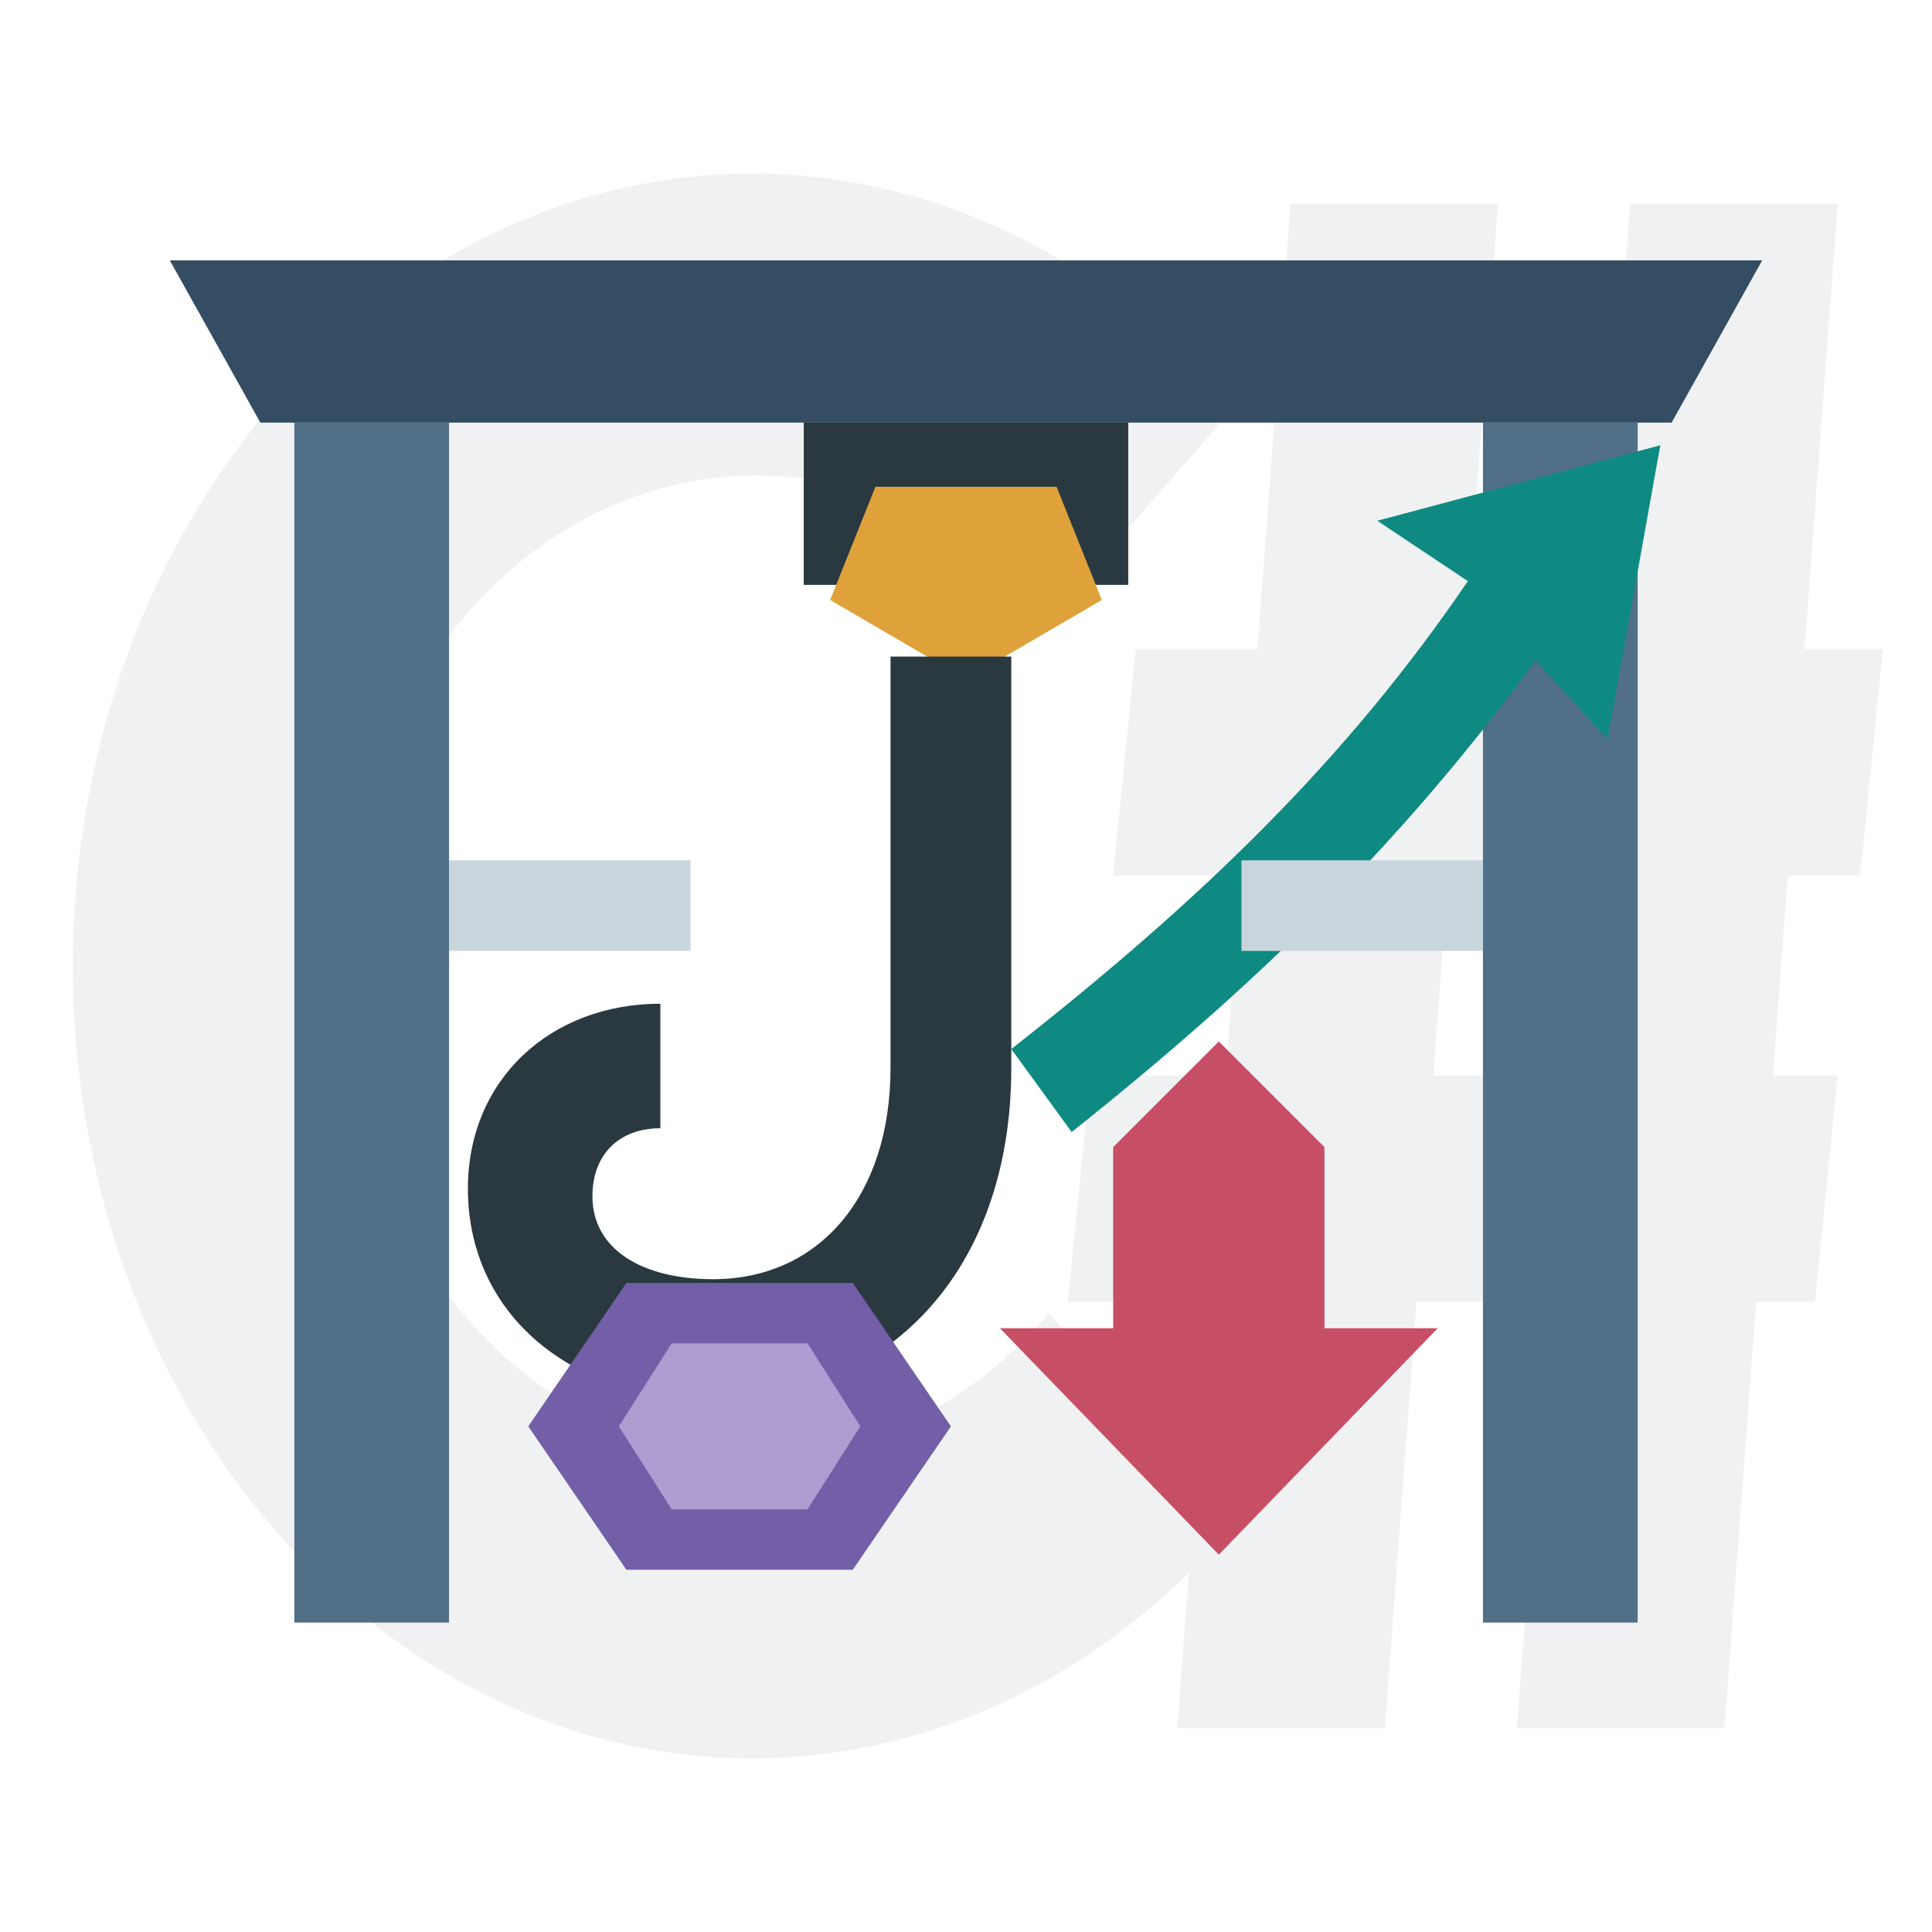
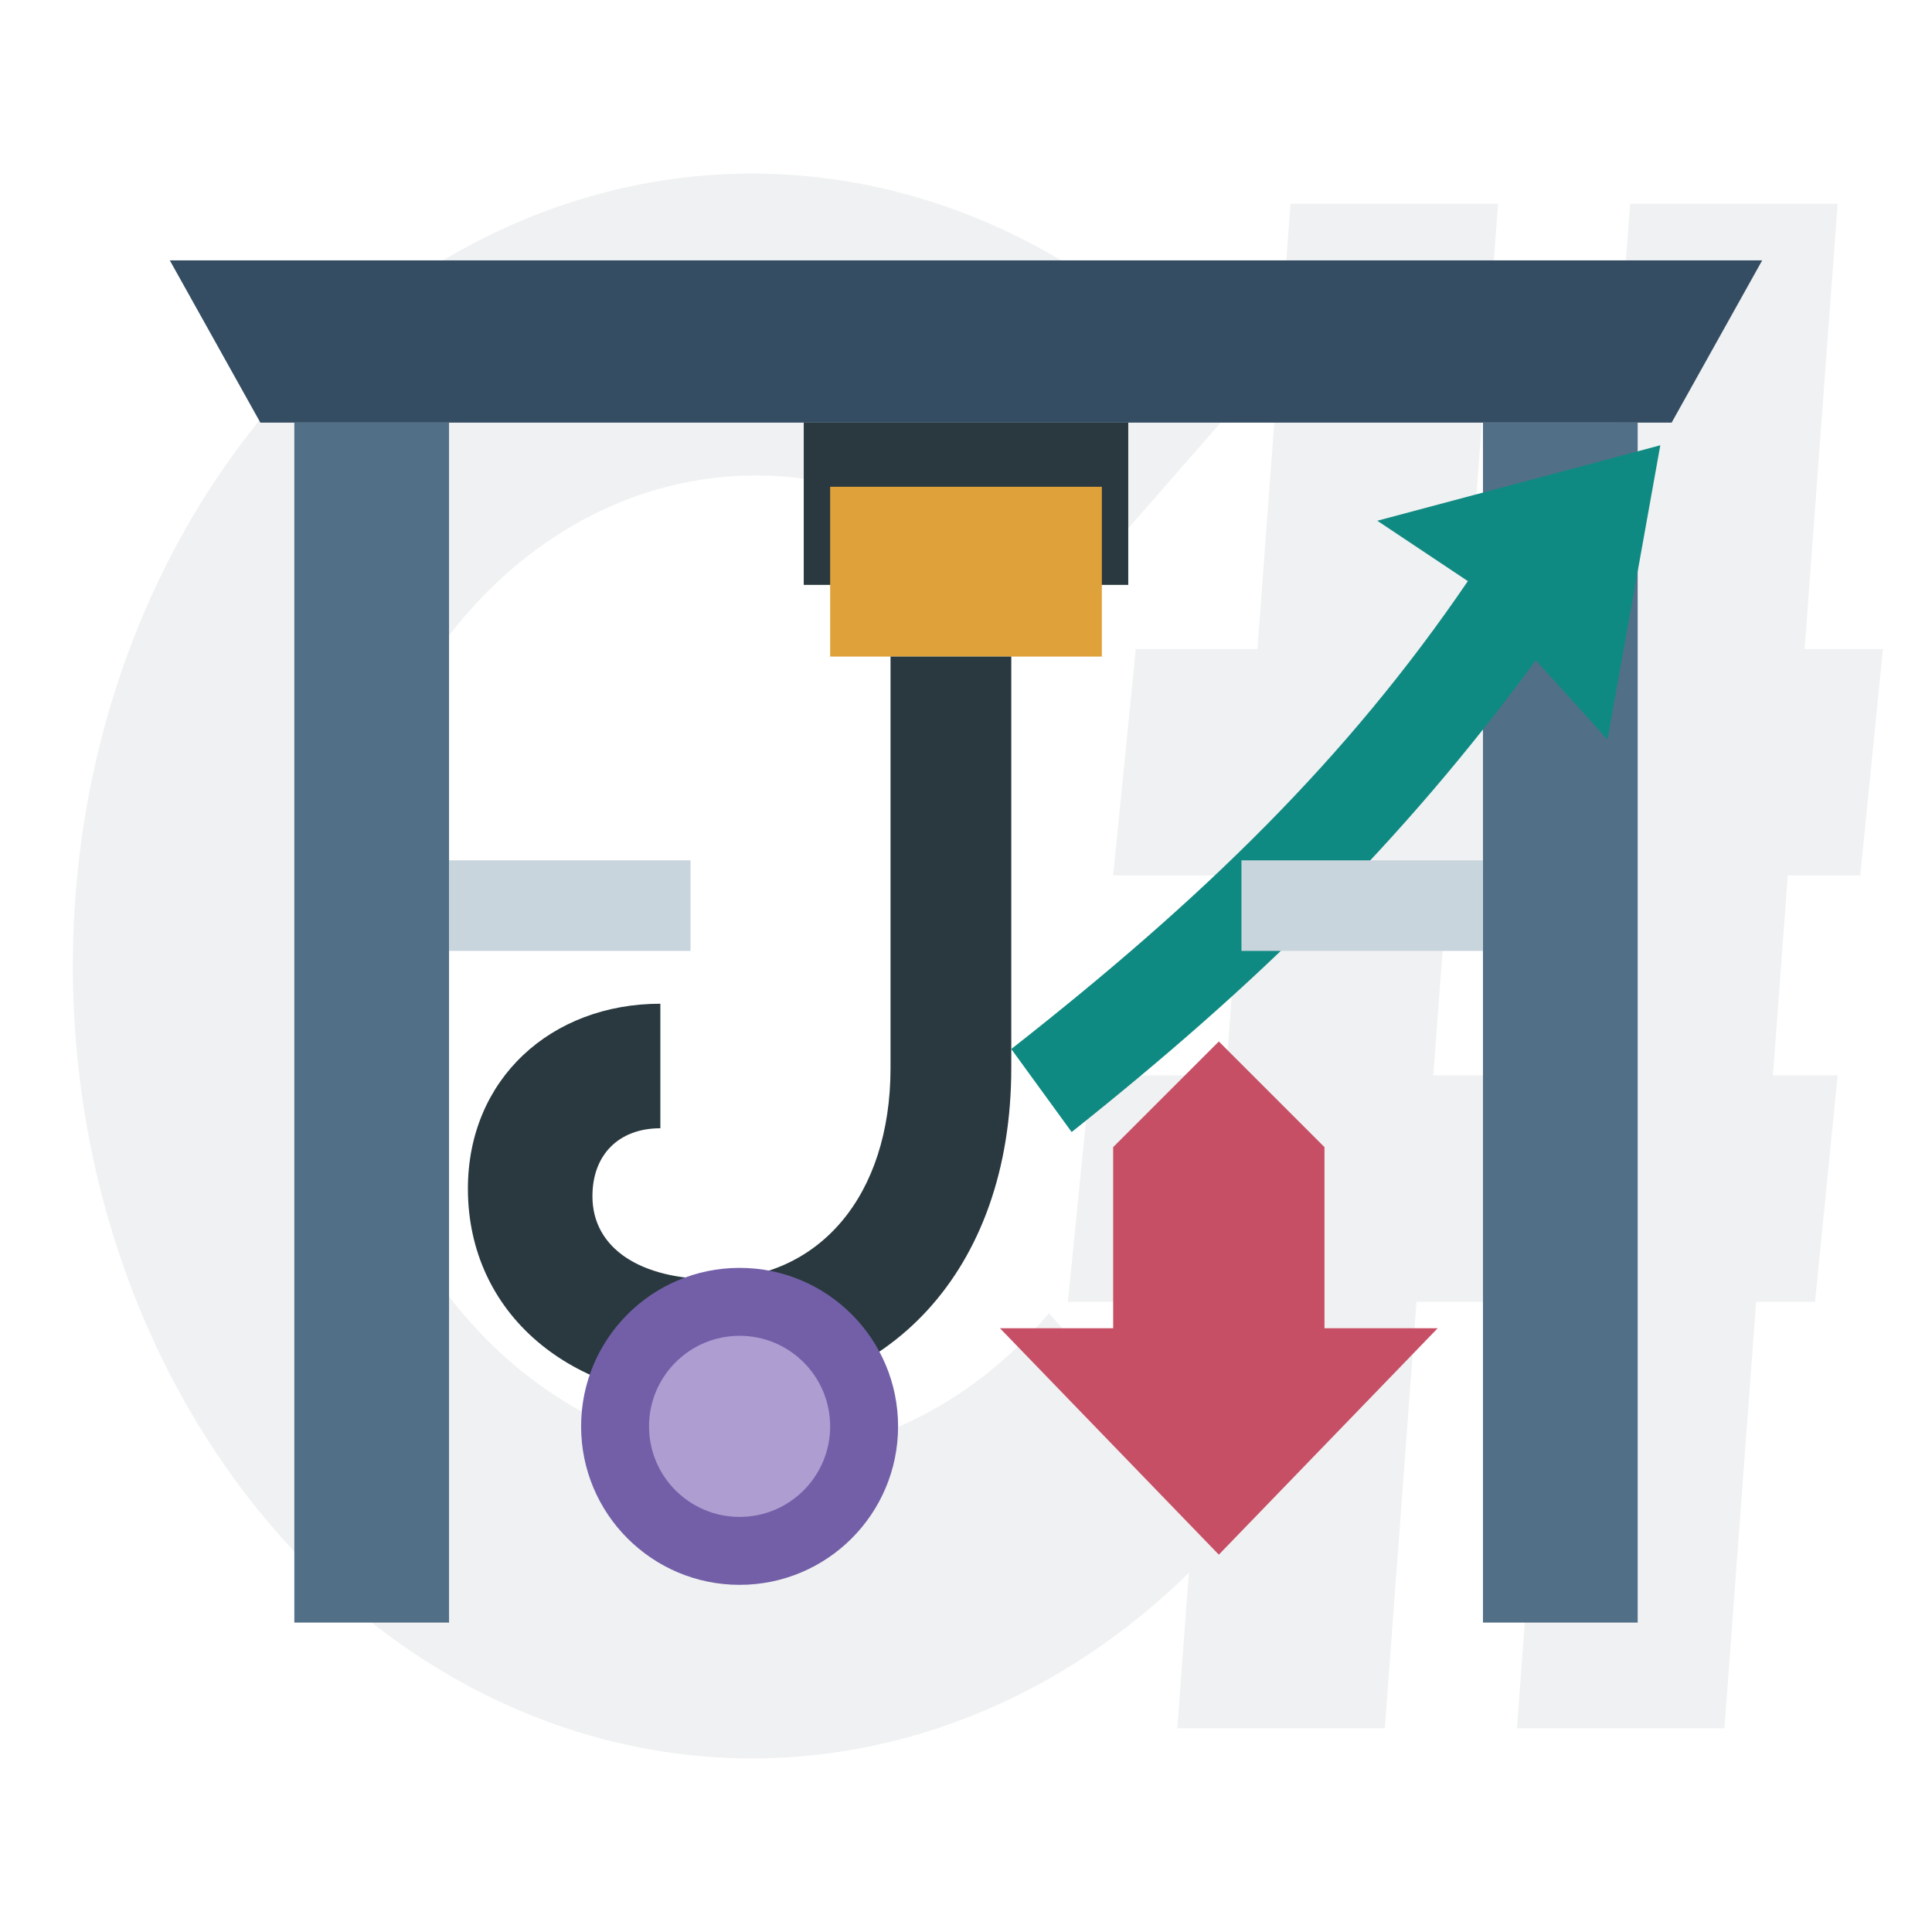
<svg xmlns="http://www.w3.org/2000/svg" viewBox="0 0 512 512" role="img" aria-labelledby="title description">
  <style>
    :root { color-scheme: light dark; }
    .language-mark { fill: #17323d; opacity: 0.07; }
    .python-upper { fill: #2874a6; opacity: 0.07; }
    .python-lower { fill: #aa8108; opacity: 0.07; }
    .primary { fill: #0f8a82; } .primary-light { fill: #62cec1; } .primary-shade { fill: #08645f; }
    .secondary { fill: #526f88; } .secondary-light { fill: #96aec3; } .secondary-shade { fill: #344d63; }
    .accent { fill: #dfa23a; } .positive { fill: #168f70; } .positive-light { fill: #69cdaa; }
    .negative { fill: #c64f66; } .negative-light { fill: #ef8798; }
    .violet { fill: #725fa8; } .violet-light { fill: #ad9dd1; }
    .neutral { fill: #29393f; } .pale { fill: #c9d5dc; } .shadow { fill: #14262c; opacity: 0.22; }
    @media (prefers-color-scheme: dark) {
      .language-mark { fill: #edf6f3; opacity: 0.08; }
      .python-upper { fill: #7ec5ed; opacity: 0.08; }
      .python-lower { fill: #f1ca50; opacity: 0.08; }
      .primary { fill: #42c9bd; } .primary-light { fill: #86e0d5; } .primary-shade { fill: #20948a; }
      .secondary { fill: #8aaac3; } .secondary-light { fill: #c0d2df; } .secondary-shade { fill: #5b7e99; }
      .accent { fill: #f2c45d; } .positive { fill: #4acb9e; } .positive-light { fill: #89e1bd; }
      .negative { fill: #f17c90; } .negative-light { fill: #ffabb7; }
      .violet { fill: #a99adb; } .violet-light { fill: #d0c5ed; }
      .neutral { fill: #e5efec; } .pale { fill: #728591; } .shadow { fill: #02090b; opacity: 0.34; }
    }
  </style>
  <g class="language-mark" aria-hidden="true">
    <path d="M327 108 A180 210 0 1 0 327 404 L278 348 A110 130 0 1 1 278 164 Z" />
    <path d="M342 54 L397 54 L367 458 L312 458 Z M432 54 L487 54 L457 458 L402 458 Z M301 172 L499 172 L493 232 L295 232 Z M289 285 L487 285 L481 345 L283 345 Z" />
  </g>
  <g aria-hidden="true">
    <path class="secondary-shade" d="M45 69 L467 69 L443 112 L69 112 Z" />
    <path class="secondary" d="M78 112 L119 112 L119 430 L78 430 Z M393 112 L434 112 L434 430 L393 430 Z" />
    <path class="neutral" d="M213 112 L299 112 L299 155 L213 155 Z" />
-     <path class="accent" d="M232 129 L280 129 L292 159 L256 180 L220 159 Z" />
+     <path class="accent" d="M220 129 L292 129 L292 174 L220 174 Z" />
    <path class="neutral" d="M244 174 L268 174 L268 283 C268 337 235 371 189 371 C151 371 124 348 124 315 C124 286 146 266 175 266 L175 299 C164 299 157 306 157 317 C157 331 170 339 189 339 C217 339 236 317 236 283 L236 174 Z" />
-     <path class="violet" d="M166 340 L226 340 L252 378 L226 416 L166 416 L140 378 Z" />
-     <path class="violet-light" d="M178 356 L214 356 L228 378 L214 400 L178 400 L164 378 Z" />
+     <path class="violet" d="M196 336 A42 42 0 1 1 196 420 A42 42 0 1 1 196 336 Z" />
+     <path class="violet-light" d="M196 354 A24 24 0 1 1 196 402 A24 24 0 1 1 196 354 Z" />
    <path class="negative" d="M295 304 L323 276 L351 304 L351 352 L381 352 L323 412 L265 352 L295 352 Z" />
    <path class="primary" d="M268 278 C319 238 357 201 389 154 L365 138 L440 118 L426 196 L407 175 C371 224 333 261 284 300 Z" />
    <path class="pale" d="M119 228 L183 228 L183 252 L119 252 Z M329 228 L393 228 L393 252 L329 252 Z" />
  </g>
</svg>
